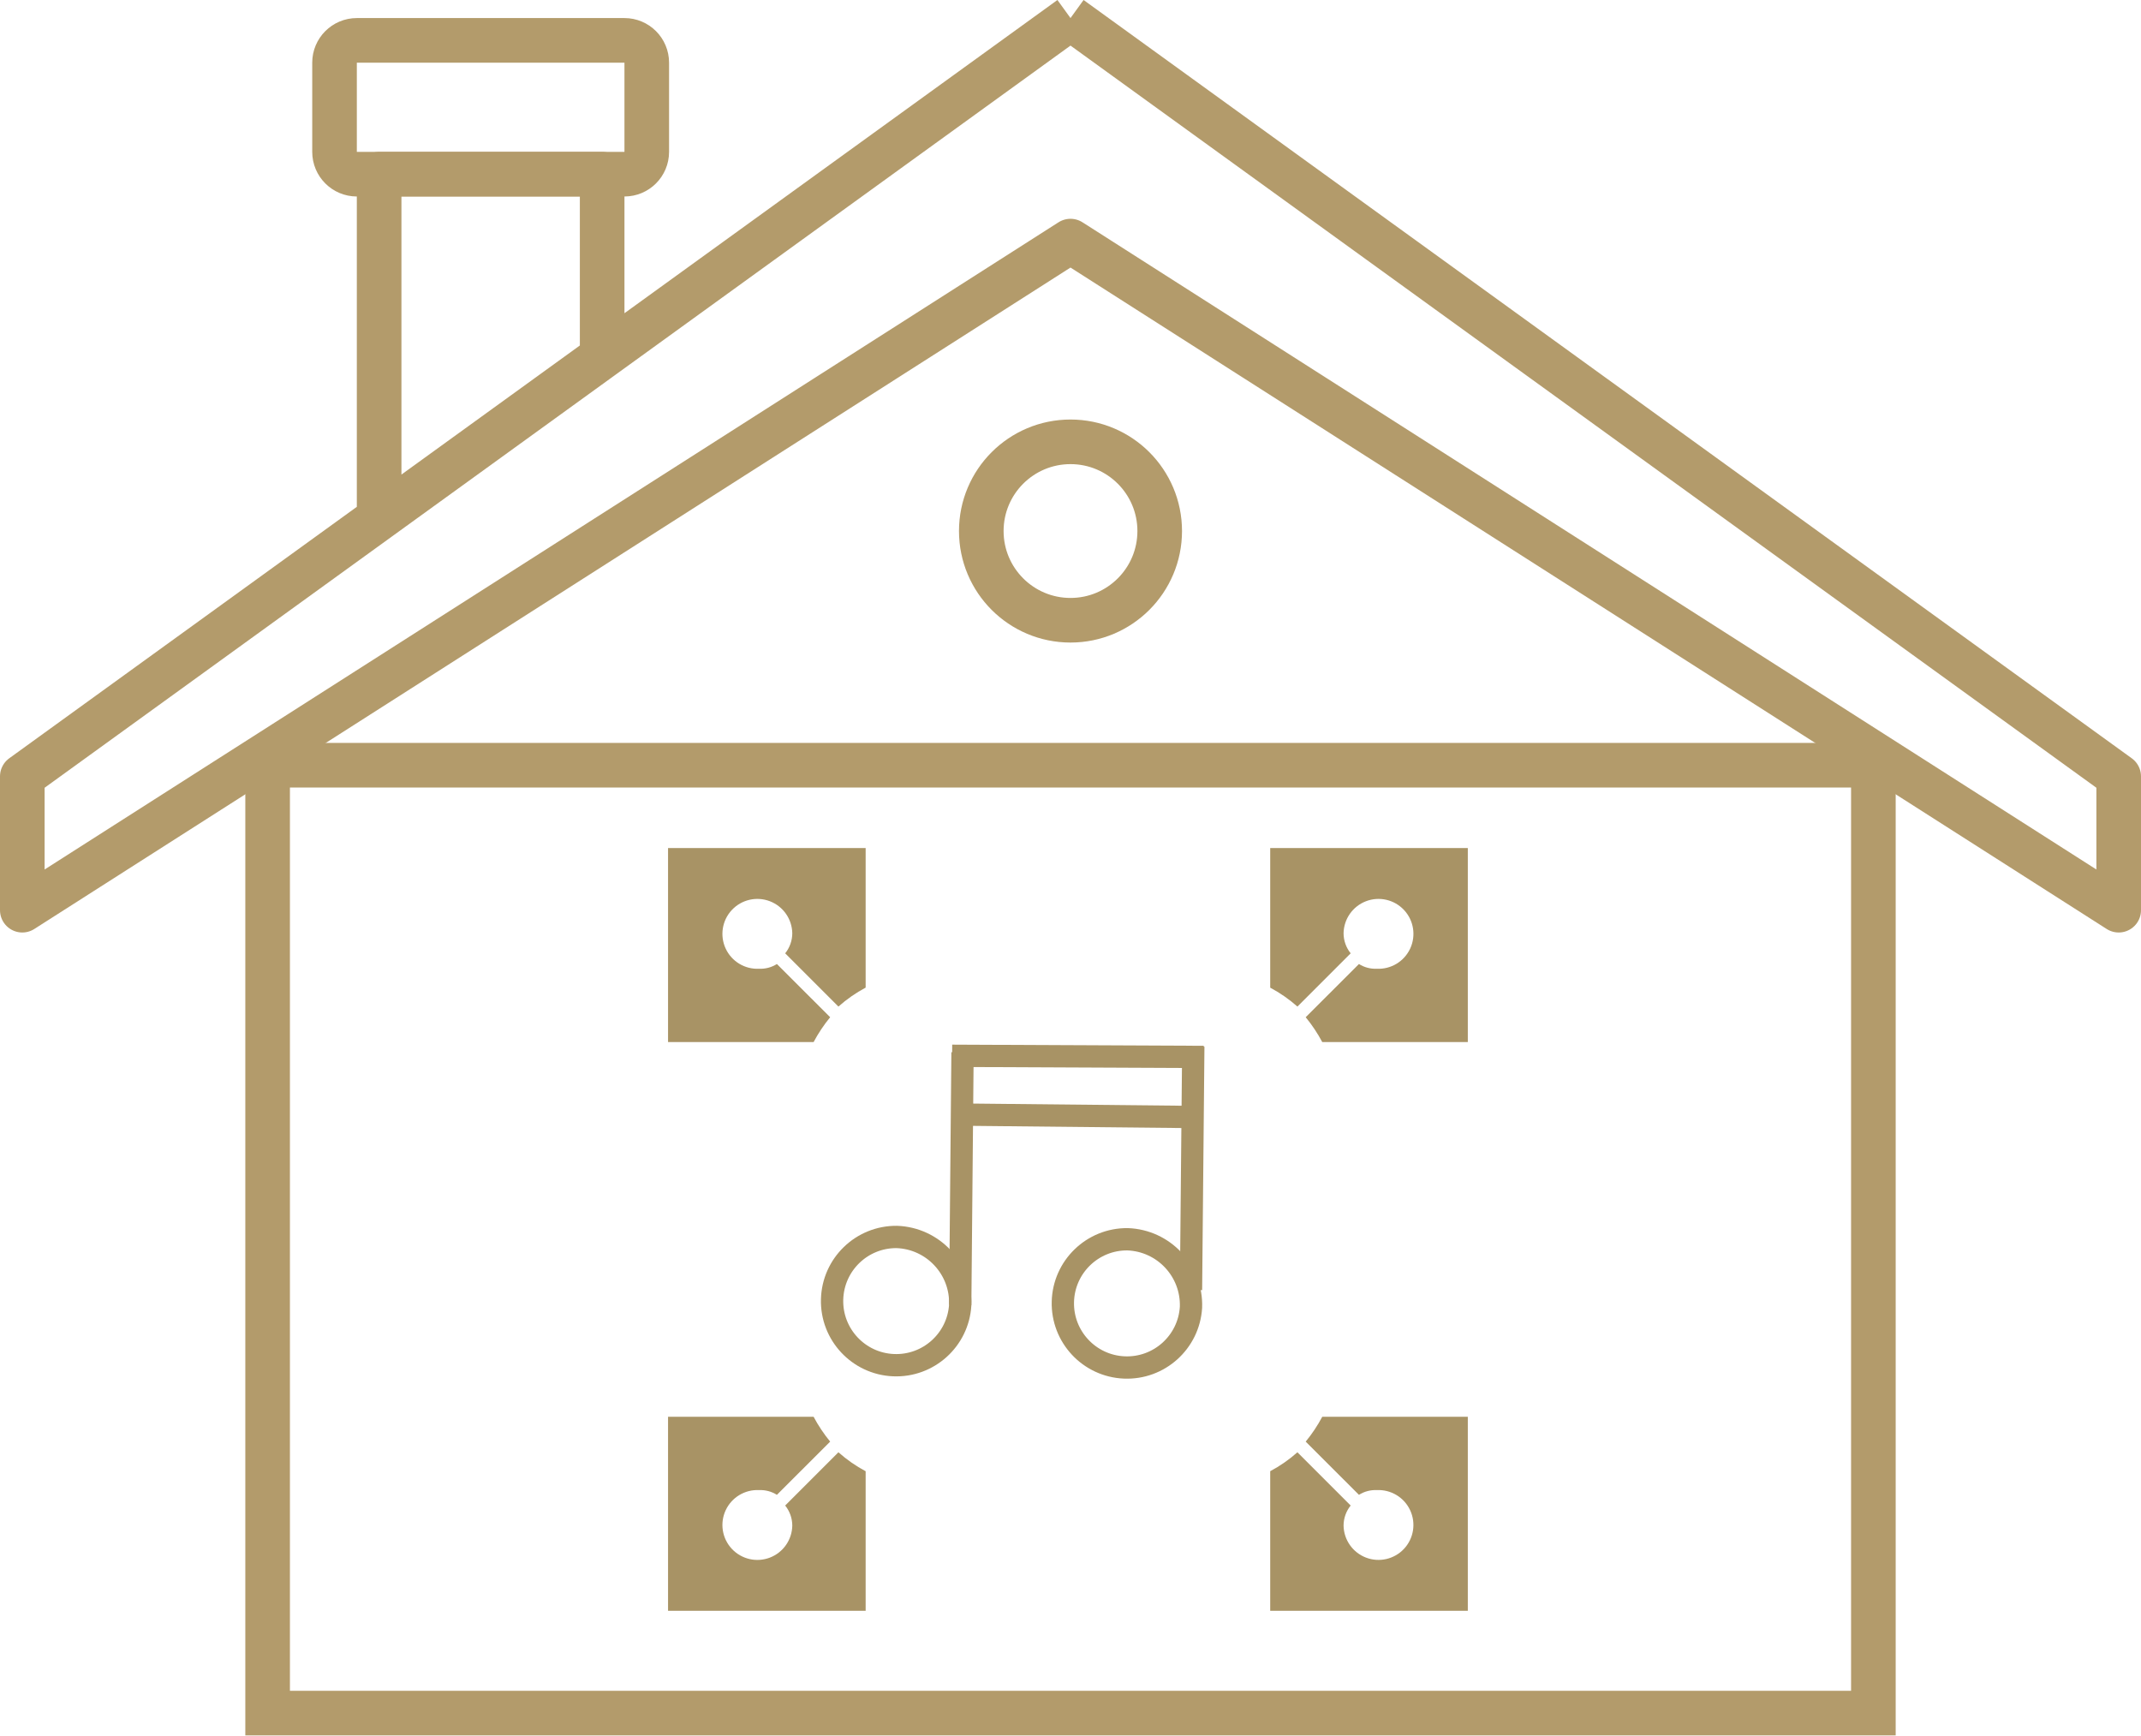
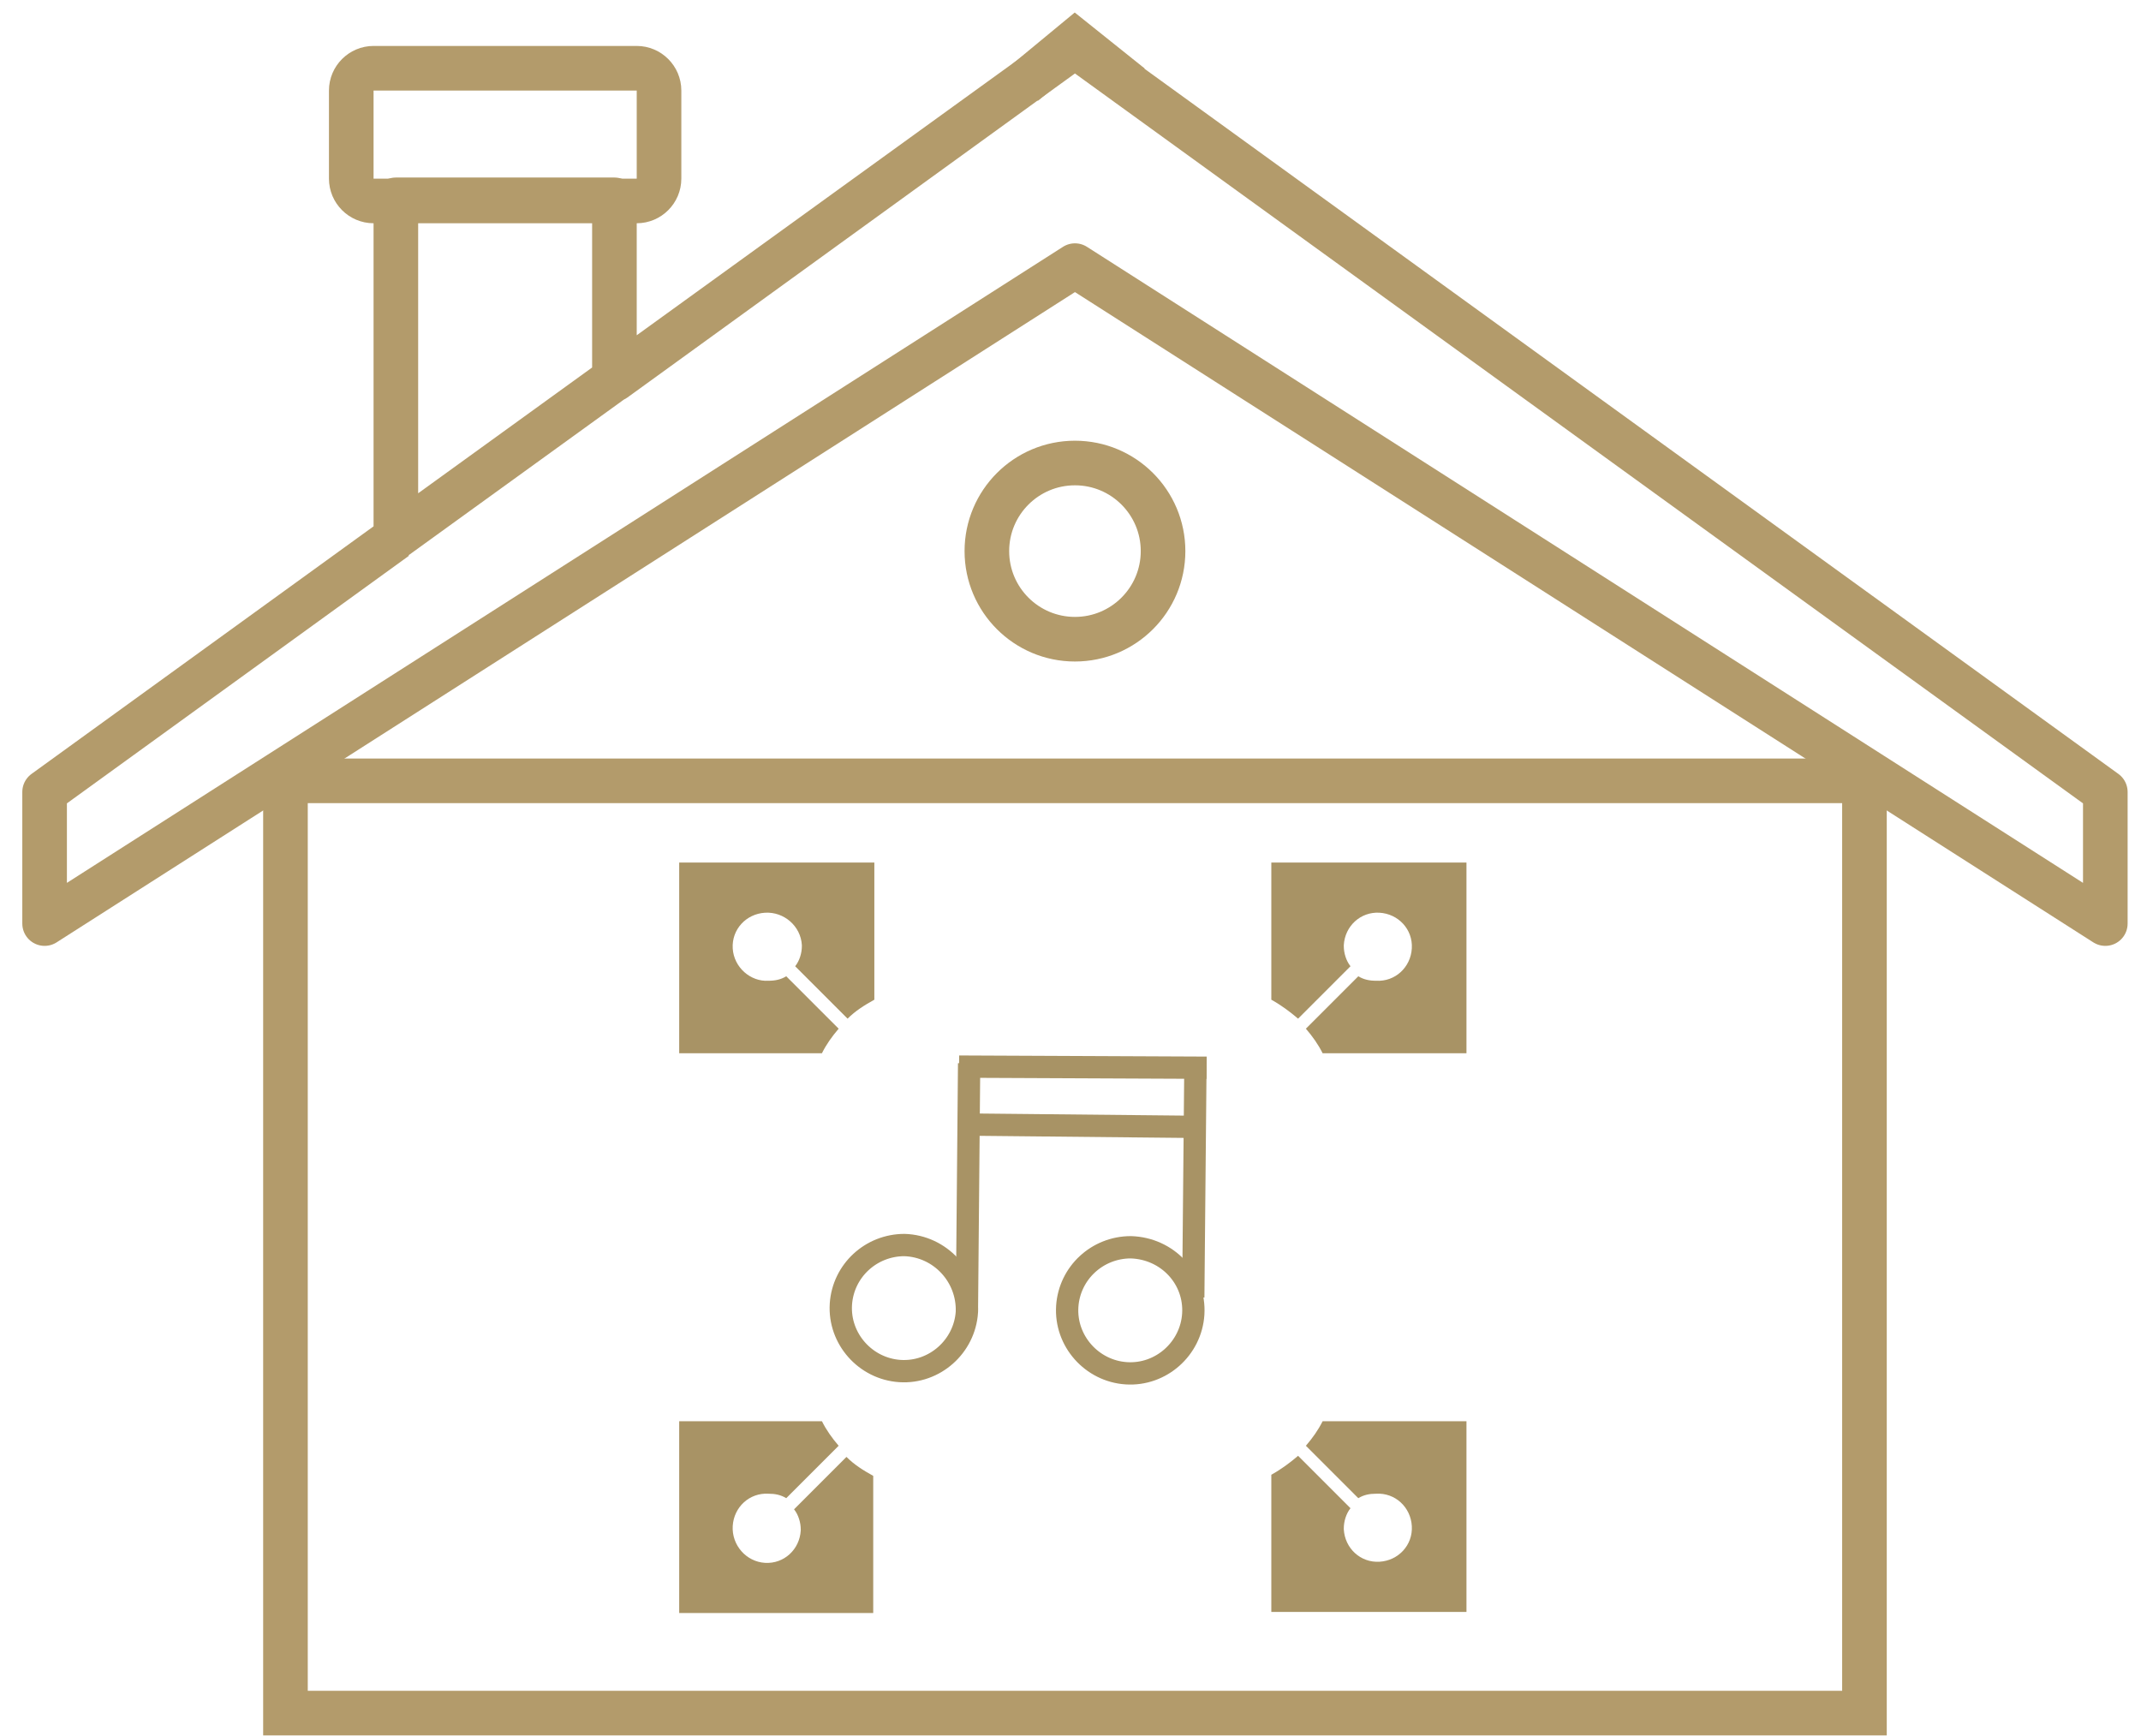
- <svg xmlns="http://www.w3.org/2000/svg" width="192" height="155.62" viewBox="0 0 192 155.62">
+ <svg xmlns="http://www.w3.org/2000/svg" version="1.1" id="Слой_1" x="0px" y="0px" viewBox="0 0 192 155.6" style="enable-background:new 0 0 192 155.6;" xml:space="preserve">
+   <style type="text/css">
+ 	.st0{fill:none;stroke:#B39B6B;stroke-width:4;}
+ 	.st1{fill:none;stroke:#B39B6B;stroke-width:4;stroke-linejoin:round;}
+ 	.st2{fill:none;stroke:#A89365;stroke-width:2;stroke-miterlimit:10;}
+ 	.st3{fill:#A89365;}
+ </style>
  <g id="solution-item__img" transform="translate(-1476 -1066.38)">
-     <g id="smart-home_1_" data-name="smart-home (1)" transform="translate(1478 1068)">
-       <path id="Path_388" data-name="Path 388" d="M24,69v85H168V69" transform="translate(-2 -2)" fill="none" stroke="#b39b6b" stroke-width="4" />
-       <path id="Path_389" data-name="Path 389" d="M96,2l94,68V82L96,22,2,82V70L34,46.851M96,2,54,32.383V16H34V46.851M96,2,34,46.851" transform="translate(-2 -2)" fill="none" stroke="#b39b6b" stroke-linejoin="round" stroke-width="4" />
-       <rect id="Rectangle_124" data-name="Rectangle 124" width="28" height="12" rx="2" transform="translate(28 2)" fill="none" stroke="#b39b6b" stroke-width="4" />
-       <line id="Line_68" data-name="Line 68" x2="144" transform="translate(22 67)" fill="none" stroke="#b39b6b" stroke-width="4" />
-       <circle id="Ellipse_78" data-name="Ellipse 78" cx="8" cy="8" r="8" transform="translate(86 38)" fill="none" stroke="#b39b6b" stroke-width="4" />
+     <g id="smart-home_1_" transform="translate(1478 1068)">
+       <path id="Path_388" class="st0" d="M23.6,68.4V152h141.6V68.4" />
+       <path id="Path_389" class="st1" d="M94.4,2.5l92.4,66.9v11.8l-92.4-59L2,81.2V69.4l31.5-22.8 M94.4,2.5L53.1,32.4V16.3H33.5v30.3     M94.4,2.5l-61,44.1" />
+       <path id="Rectangle_124" class="st0" d="M31.5,4.5h23.6c1.1,0,2,0.9,2,2v7.9c0,1.1-0.9,2-2,2H31.5c-1.1,0-2-0.9-2-2V6.5    C29.5,5.4,30.4,4.5,31.5,4.5z" />
+       <line id="Line_68" class="st0" x1="23.6" y1="68.4" x2="165.2" y2="68.4" />
+       <circle id="Ellipse_78" class="st0" cx="94.4" cy="47.8" r="7.9" />
    </g>
-     <g id="Group_121" data-name="Group 121" transform="translate(1535.909 1142.427)">
-       <path id="Path_426" data-name="Path 426" d="M100.186,90.2a5.751,5.751,0,1,1-5.691-6.1A5.9,5.9,0,0,1,100.186,90.2Z" transform="translate(-53.29 -49.018)" fill="none" stroke="#a89365" stroke-miterlimit="10" stroke-width="2" />
-       <line id="Line_72" data-name="Line 72" y1="22.661" x2="0.207" transform="translate(26.201 18.32)" fill="none" stroke="#a89365" stroke-miterlimit="10" stroke-width="2" />
-       <line id="Line_73" data-name="Line 73" x2="22.557" y2="0.103" transform="translate(25.477 18.63)" fill="none" stroke="#a89365" stroke-miterlimit="10" stroke-width="2" />
-       <line id="Line_74" data-name="Line 74" x1="0.207" y2="21.833" transform="translate(46.896 17.803)" fill="none" stroke="#a89365" stroke-miterlimit="10" stroke-width="2" />
-       <line id="Line_75" data-name="Line 75" x2="20.074" y2="0.207" transform="translate(26.615 23.907)" fill="none" stroke="#a89365" stroke-miterlimit="10" stroke-width="2" />
-       <g id="Group_120" data-name="Group 120">
-         <path id="Path_425" data-name="Path 425" d="M80.186,90a5.751,5.751,0,1,1-5.691-6.1A5.9,5.9,0,0,1,80.186,90Z" transform="translate(-53.985 -49.024)" fill="none" stroke="#a89365" stroke-miterlimit="10" stroke-width="2" />
-         <path id="Path_433" data-name="Path 433" d="M55,50.7V68.1H68.052a13.558,13.558,0,0,1,1.486-2.228L64.762,61.1a2.763,2.763,0,0,1-1.592.424,3.133,3.133,0,1,1,2.971-3.183,2.881,2.881,0,0,1-.637,1.8l4.775,4.775a12.59,12.59,0,0,1,2.441-1.7V50.7Z" transform="translate(-55 -50.7)" fill="#a89365" />
-         <path id="Path_432" data-name="Path 432" d="M55,68.1V50.7H68.052a13.558,13.558,0,0,0,1.486,2.228L64.762,57.7a2.763,2.763,0,0,0-1.592-.424,3.133,3.133,0,1,0,2.971,3.183,2.881,2.881,0,0,0-.637-1.8l4.775-4.775a12.59,12.59,0,0,0,2.441,1.7V68.1Z" transform="translate(-55 0.3)" fill="#a89365" />
-         <path id="Path_434" data-name="Path 434" d="M72.721,50.7V68.1H59.669a13.558,13.558,0,0,0-1.486-2.228L62.958,61.1a2.763,2.763,0,0,0,1.592.424,3.133,3.133,0,1,0-2.971-3.183,2.881,2.881,0,0,0,.637,1.8l-4.775,4.775A12.59,12.59,0,0,0,55,63.221V50.7Z" transform="translate(-1 -50.7)" fill="#a89365" />
-         <path id="Path_431" data-name="Path 431" d="M72.721,68.1V50.7H59.669a13.558,13.558,0,0,1-1.486,2.228L62.958,57.7a2.763,2.763,0,0,1,1.592-.424,3.132,3.132,0,1,1-2.971,3.183,2.881,2.881,0,0,1,.637-1.8l-4.775-4.775A12.59,12.59,0,0,1,55,55.581V68.1Z" transform="translate(-1 0.3)" fill="#a89365" />
+     <g id="Group_121" transform="translate(1535.909 1142.427)">
+       <path id="Path_426" class="st2" d="M47.1,41.8c-0.2,3.1-2.9,5.5-6,5.3c-3.1-0.2-5.5-2.9-5.3-6c0.2-3,2.7-5.3,5.7-5.3    C44.8,35.9,47.3,38.6,47.1,41.8z" />
+       <line id="Line_72" class="st2" x1="26.8" y1="41.6" x2="27" y2="19.3" />
+       <line id="Line_73" class="st2" x1="26.1" y1="19.6" x2="48.3" y2="19.7" />
+       <line id="Line_74" class="st2" x1="47.3" y1="18.8" x2="47.1" y2="40.3" />
+       <line id="Line_75" class="st2" x1="27.2" y1="24.8" x2="46.9" y2="25" />
+       <g id="Group_120">
+         <path id="Path_425" class="st2" d="M26.8,41.6c-0.2,3.1-2.9,5.5-6,5.3s-5.5-2.9-5.3-6c0.2-3,2.7-5.3,5.7-5.3     C24.4,35.7,26.9,38.4,26.8,41.6z" />
+         <path id="Path_433" class="st3" d="M1,1.3v17.1h12.8c0.4-0.8,0.9-1.5,1.5-2.2l-4.7-4.7c-0.5,0.3-1,0.4-1.6,0.4     C7.4,12,5.9,10.7,5.8,9C5.7,7.3,7,5.9,8.7,5.8C10.4,5.7,11.9,7,12,8.7c0,0,0,0.1,0,0.1c0,0.6-0.2,1.3-0.6,1.8l4.7,4.7     c0.7-0.7,1.5-1.2,2.4-1.7V1.3H1z" />
+         <path id="Path_432" class="st3" d="M1,68.6V51.4h12.8c0.4,0.8,0.9,1.5,1.5,2.2l-4.7,4.7c-0.5-0.3-1-0.4-1.6-0.4     c-1.7-0.1-3.1,1.2-3.2,2.9C5.7,62.5,7,64,8.7,64.1s3.1-1.2,3.2-2.9c0,0,0-0.1,0-0.1c0-0.6-0.2-1.3-0.6-1.8l4.7-4.7     c0.7,0.7,1.5,1.2,2.4,1.7v12.3H1z" />
+         <path id="Path_434" class="st3" d="M71.6,1.3v17.1H58.7c-0.4-0.8-0.9-1.5-1.5-2.2l4.7-4.7c0.5,0.3,1,0.4,1.6,0.4     c1.7,0.1,3.1-1.2,3.2-2.9c0.1-1.7-1.2-3.1-2.9-3.2c-1.7-0.1-3.1,1.2-3.2,2.9c0,0,0,0.1,0,0.1c0,0.6,0.2,1.3,0.6,1.8l-4.7,4.7     c-0.7-0.6-1.5-1.2-2.4-1.7V1.3H71.6z" />
+         <path id="Path_431" class="st3" d="M71.6,68.6V51.4H58.7c-0.4,0.8-0.9,1.5-1.5,2.2l4.7,4.7c0.5-0.3,1-0.4,1.6-0.4     c1.7-0.1,3.1,1.2,3.2,2.9c0.1,1.7-1.2,3.1-2.9,3.2c-1.7,0.1-3.1-1.2-3.2-2.9c0,0,0-0.1,0-0.1c0-0.6,0.2-1.3,0.6-1.8l-4.7-4.7     c-0.7,0.6-1.5,1.2-2.4,1.7v12.3H71.6z" />
      </g>
    </g>
  </g>
+   <polyline class="st0" points="91.8,7.5 96.4,3.7 101.4,7.7 " />
</svg>
